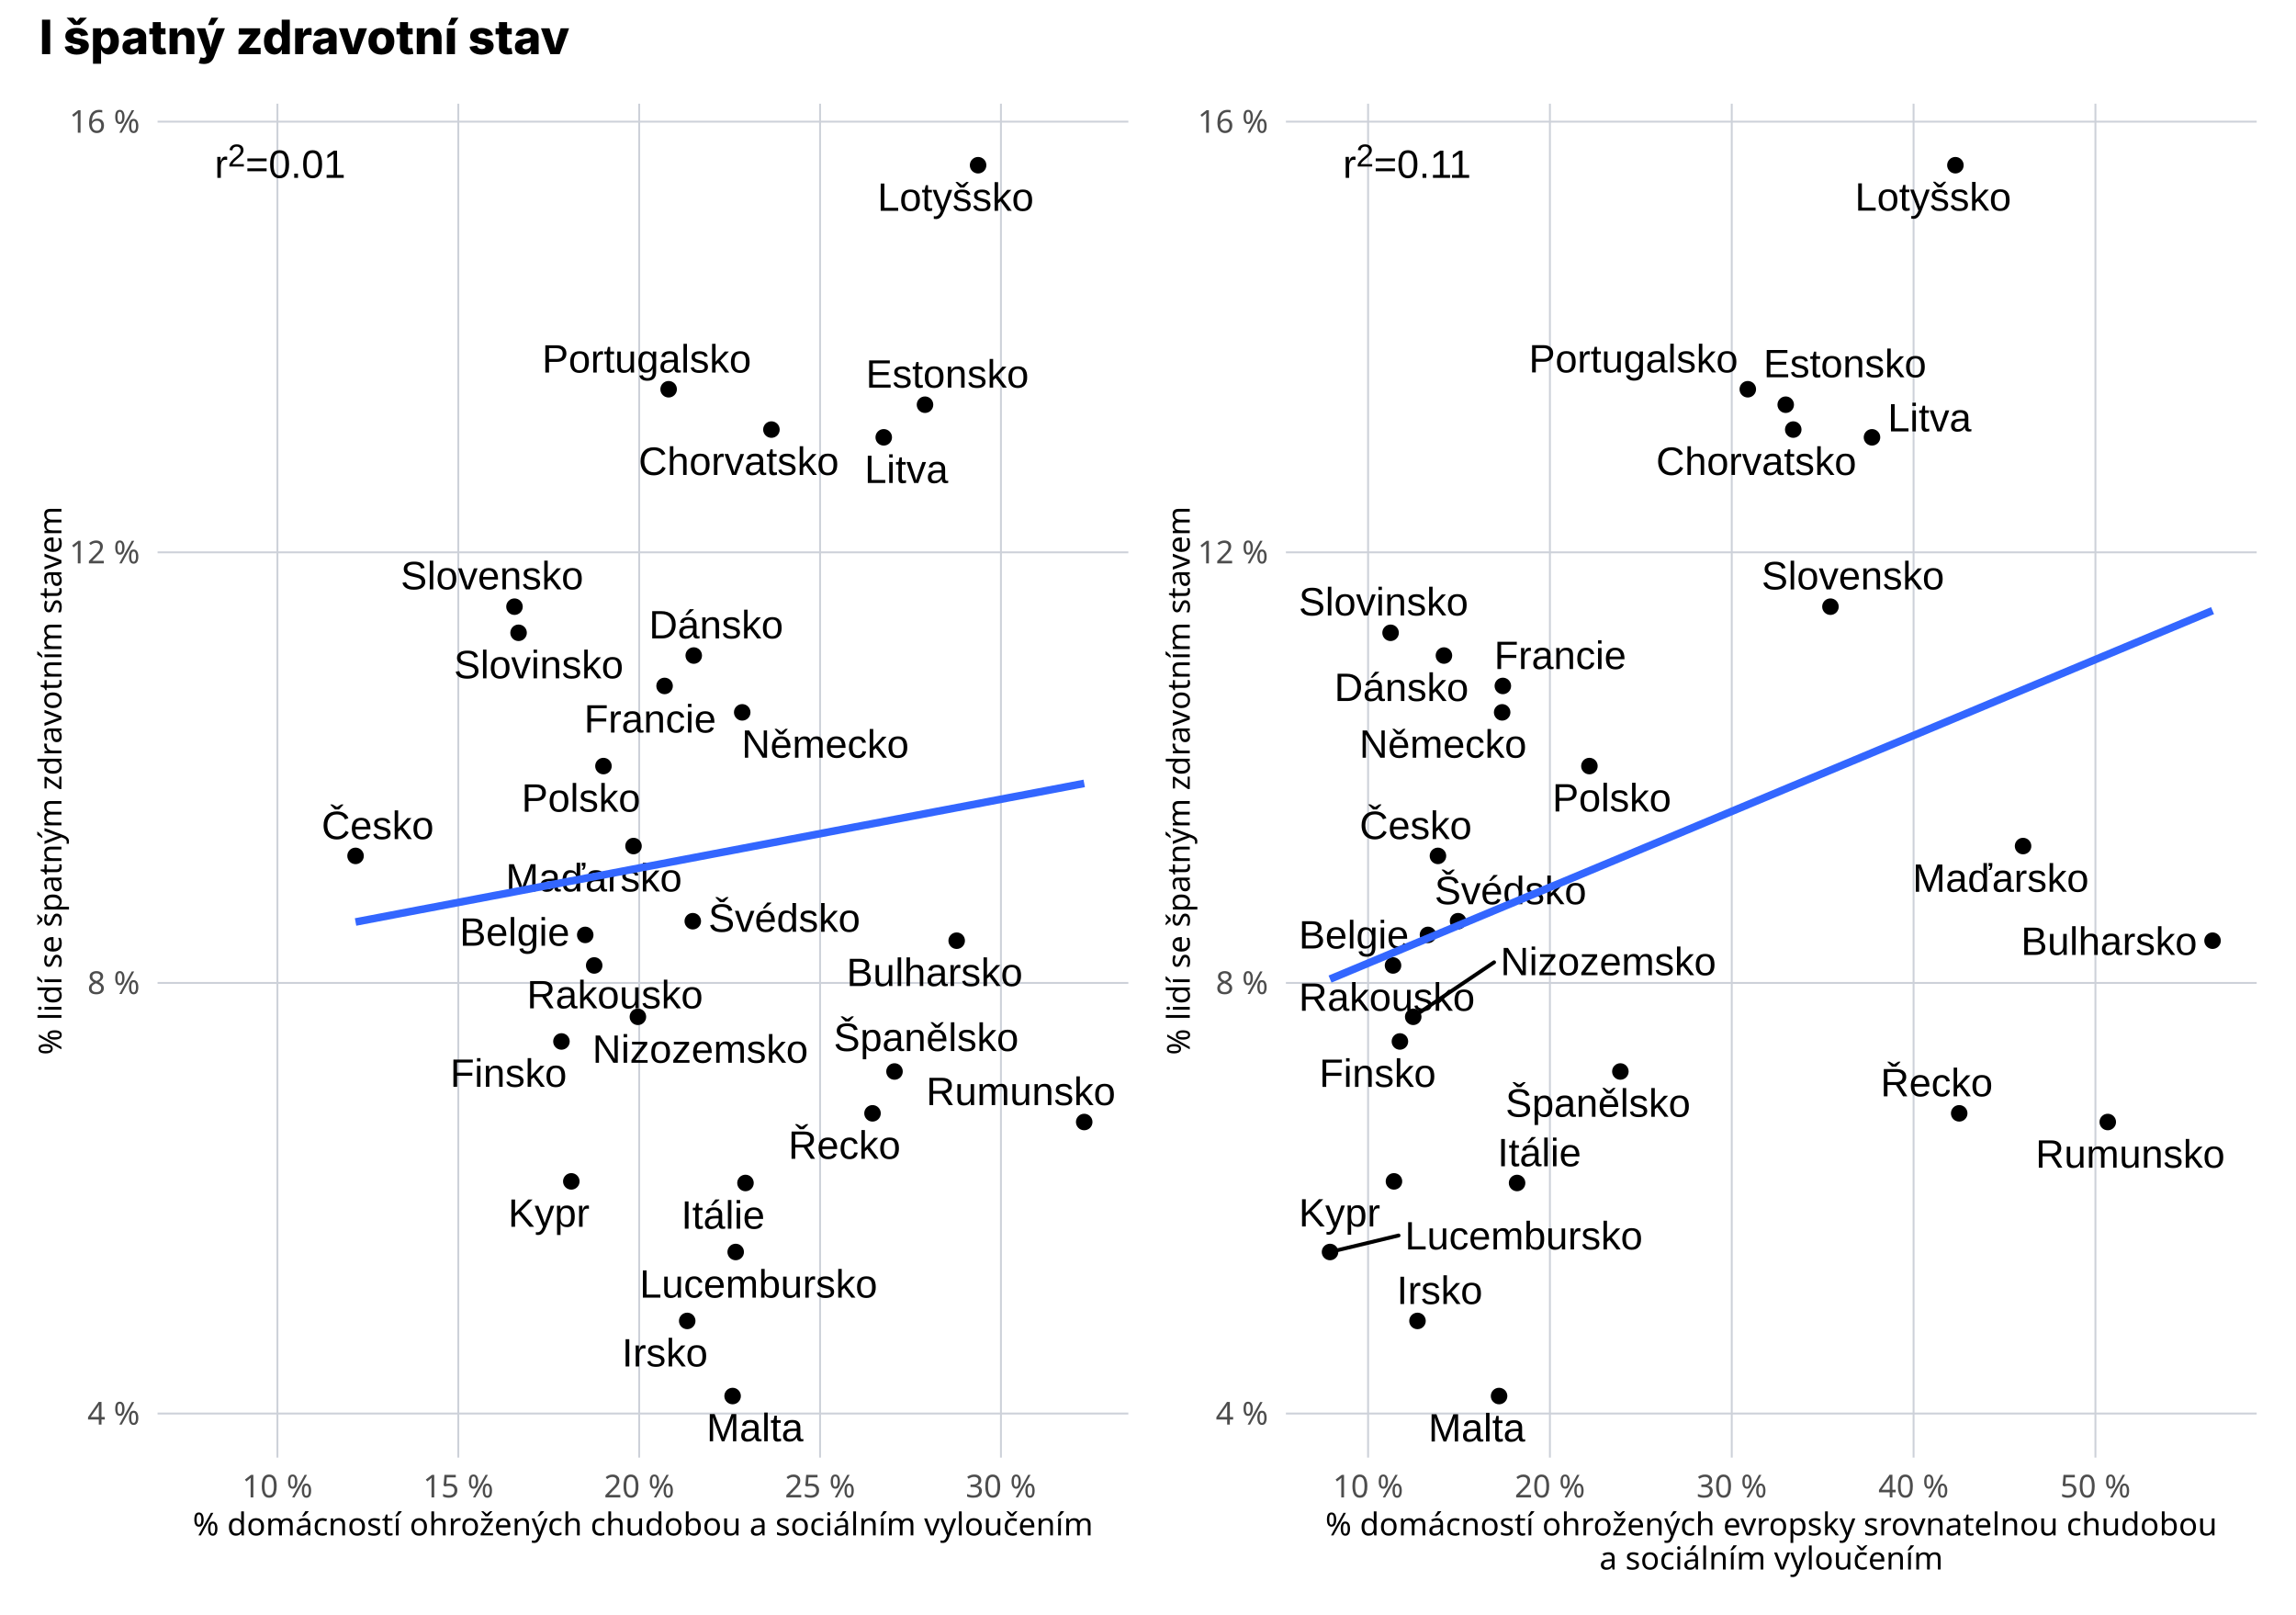
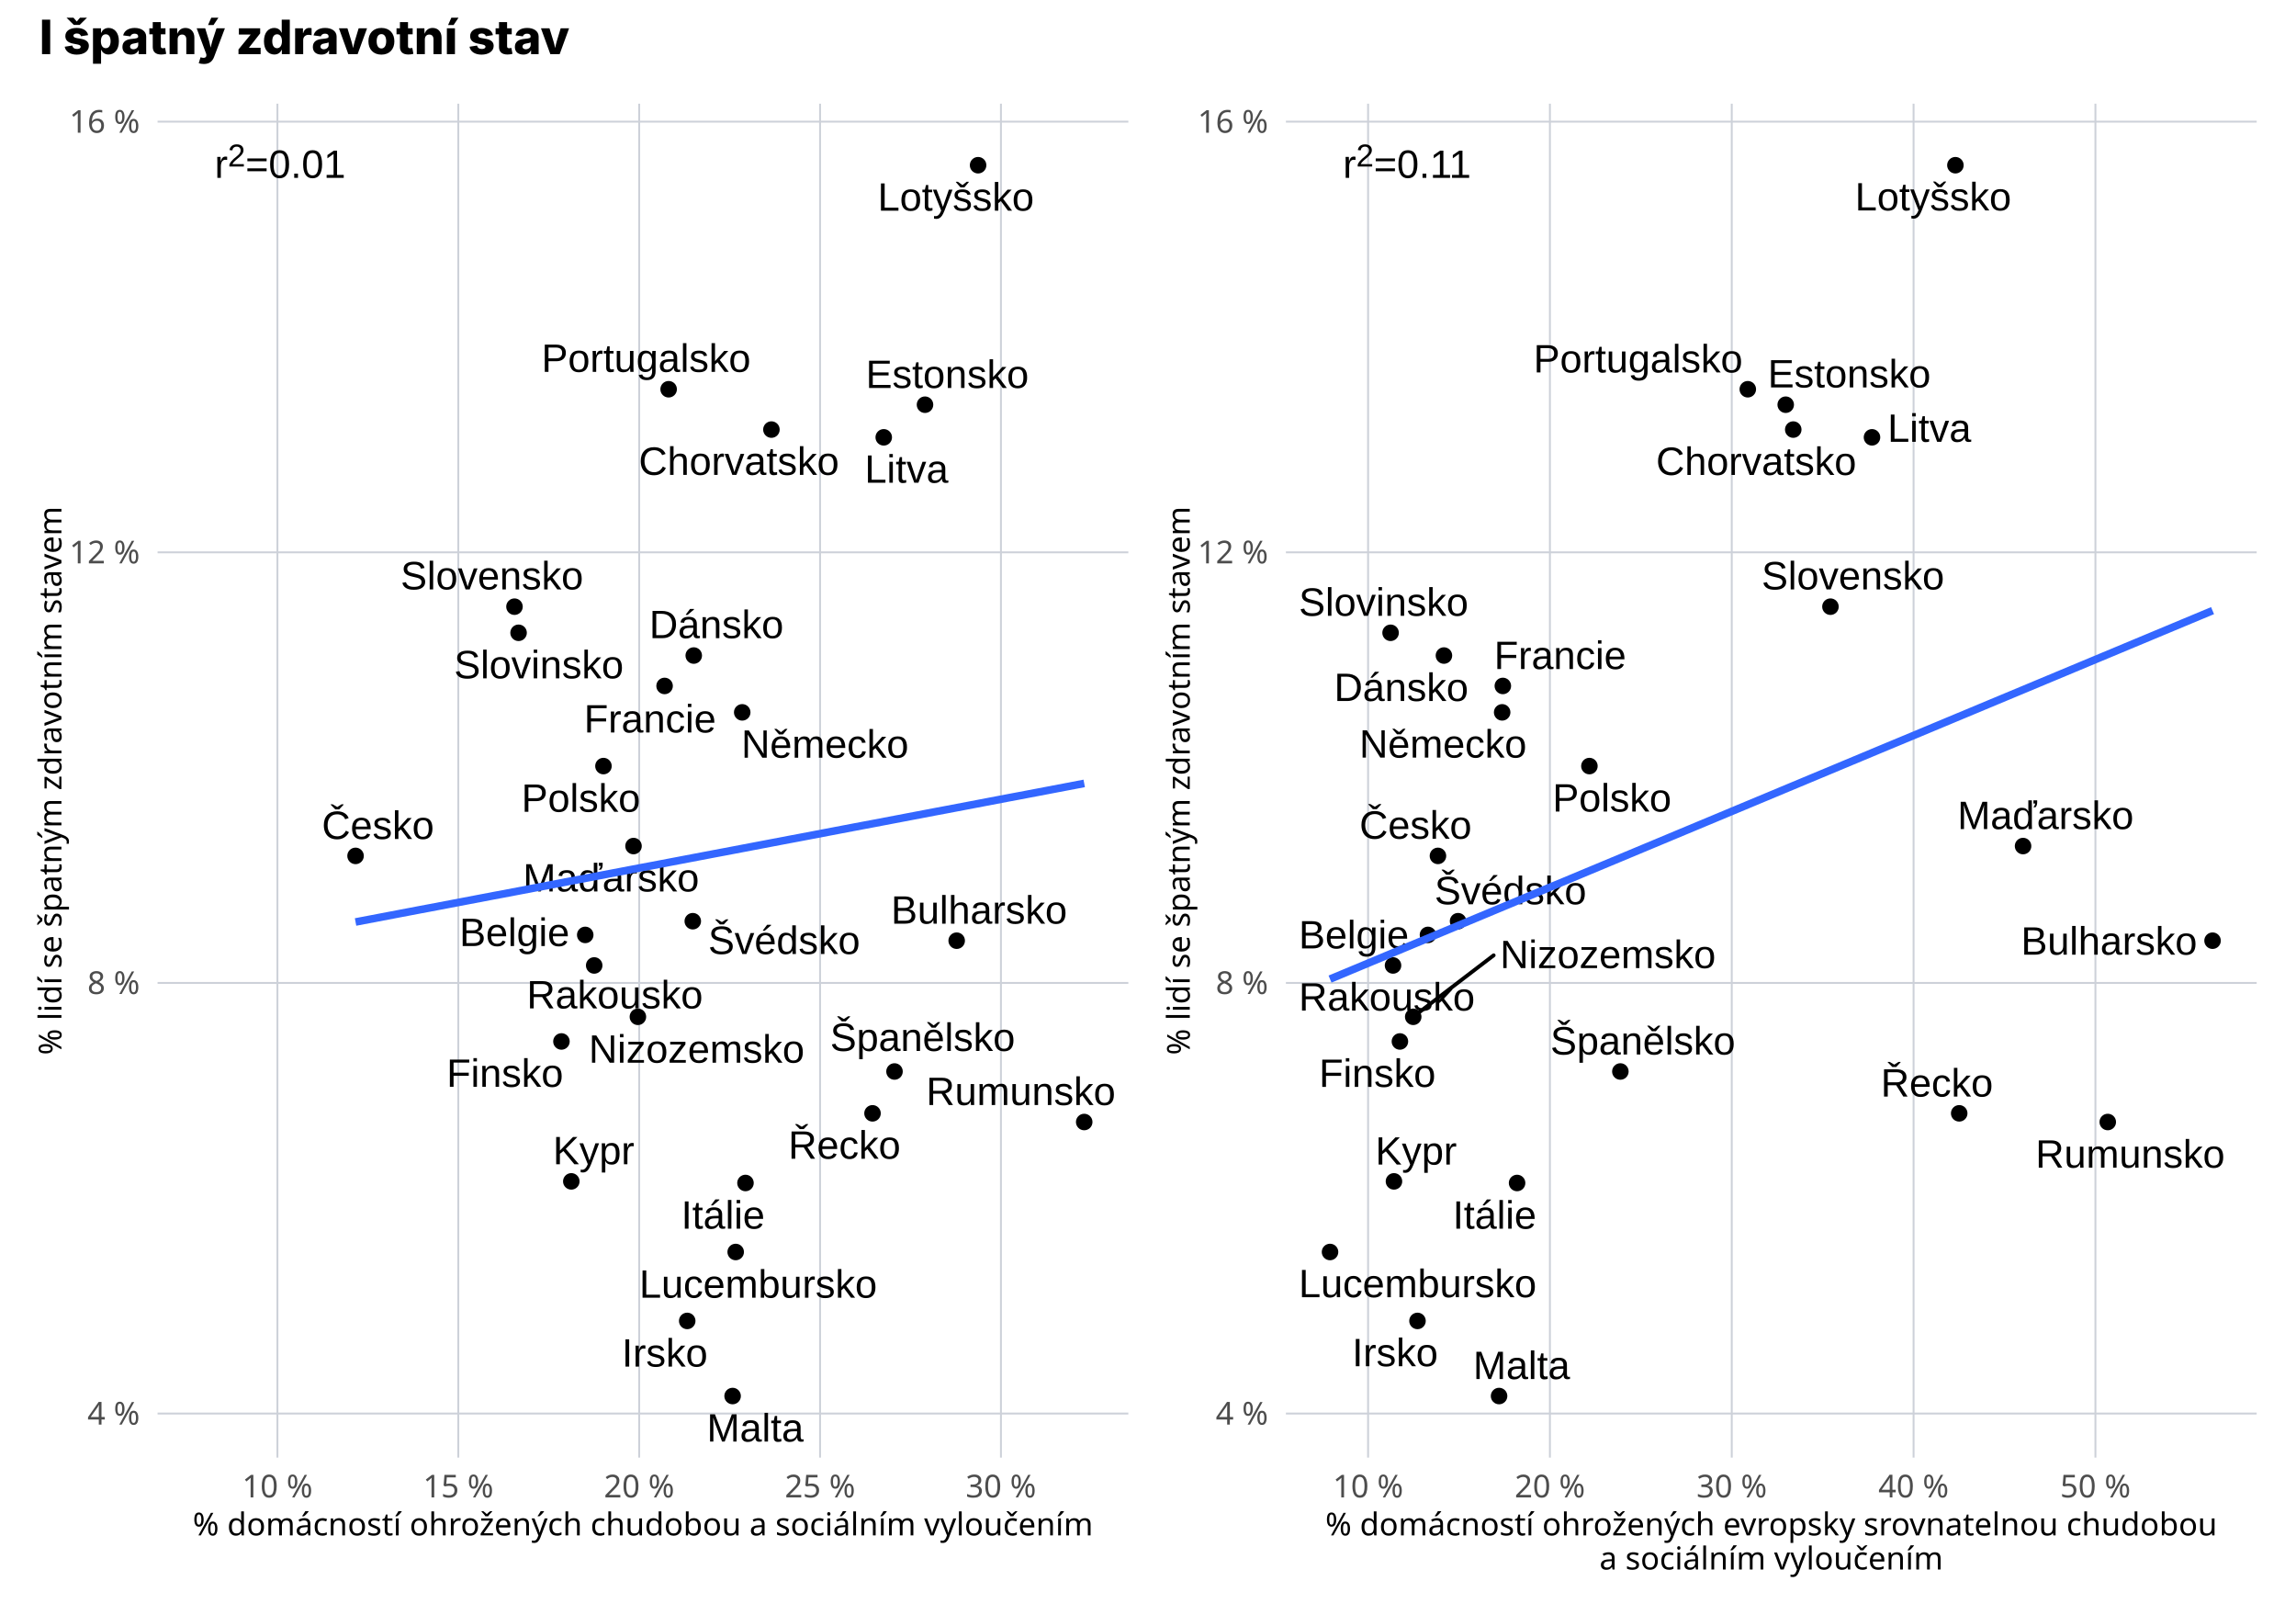
<svg xmlns="http://www.w3.org/2000/svg" class="svglite" width="640.00pt" height="450.00pt" viewBox="0 0 640.00 450.00">
  <defs>
    <style type="text/css">
    .svglite line, .svglite polyline, .svglite polygon, .svglite path, .svglite rect, .svglite circle {
      fill: none;
      stroke: #000000;
      stroke-linecap: round;
      stroke-linejoin: round;
      stroke-miterlimit: 10.00;
    }
    .svglite text {
      white-space: pre;
    }
  </style>
  </defs>
  <rect width="100%" height="100%" style="stroke: none; fill: #FFFFFF;" />
  <defs>
    <clipPath id="cpMC4wMHw2NDAuMDB8MC4wMHw0NTAuMDA=">
      <rect x="0.00" y="0.00" width="640.00" height="450.00" />
    </clipPath>
  </defs>
  <g clip-path="url(#cpMC4wMHw2NDAuMDB8MC4wMHw0NTAuMDA=)">
    <rect x="0" y="0.00" width="640.00" height="450.00" style="stroke-width: 1.07; stroke: #FFFFFF; fill: #FFFFFF;" />
  </g>
  <defs>
    <clipPath id="cpNDMuOTJ8NjI5LjA0fDI4Ljg5fDQwNi4xOA==">
      <rect x="43.92" y="28.89" width="585.12" height="377.30" />
    </clipPath>
  </defs>
  <g clip-path="url(#cpNDMuOTJ8NjI5LjA0fDI4Ljg5fDQwNi4xOA==)">
</g>
  <g clip-path="url(#cpMC4wMHw2NDAuMDB8MC4wMHw0NTAuMDA=)">
</g>
  <defs>
    <clipPath id="cpNS40OHwzMjAuMDB8MjMuNDF8NDQ0LjUy">
      <rect x="5.48" y="23.41" width="314.52" height="421.11" />
    </clipPath>
  </defs>
  <g clip-path="url(#cpNS40OHwzMjAuMDB8MjMuNDF8NDQ0LjUy)">
</g>
  <g clip-path="url(#cpMC4wMHw2NDAuMDB8MC4wMHw0NTAuMDA=)">
</g>
  <defs>
    <clipPath id="cpNDMuOTJ8MzE0LjUyfDI4Ljg5fDQwNi4xOA==">
      <rect x="43.92" y="28.89" width="270.60" height="377.30" />
    </clipPath>
  </defs>
  <g clip-path="url(#cpNDMuOTJ8MzE0LjUyfDI4Ljg5fDQwNi4xOA==)">
    <polyline points="43.92,393.90 314.52,393.90 " style="stroke-width: 0.53; stroke: #CDD1D9; stroke-linecap: butt;" />
    <polyline points="43.92,273.91 314.52,273.91 " style="stroke-width: 0.53; stroke: #CDD1D9; stroke-linecap: butt;" />
    <polyline points="43.92,153.91 314.52,153.91 " style="stroke-width: 0.53; stroke: #CDD1D9; stroke-linecap: butt;" />
    <polyline points="43.92,33.91 314.52,33.91 " style="stroke-width: 0.53; stroke: #CDD1D9; stroke-linecap: butt;" />
    <polyline points="77.33,406.18 77.33,28.89 " style="stroke-width: 0.53; stroke: #CDD1D9; stroke-linecap: butt;" />
    <polyline points="127.75,406.18 127.75,28.89 " style="stroke-width: 0.53; stroke: #CDD1D9; stroke-linecap: butt;" />
    <polyline points="178.17,406.18 178.17,28.89 " style="stroke-width: 0.53; stroke: #CDD1D9; stroke-linecap: butt;" />
    <polyline points="228.59,406.18 228.59,28.89 " style="stroke-width: 0.53; stroke: #CDD1D9; stroke-linecap: butt;" />
    <polyline points="279.01,406.18 279.01,28.89 " style="stroke-width: 0.53; stroke: #CDD1D9; stroke-linecap: butt;" />
    <circle cx="266.67" cy="262.14" r="1.95" style="stroke-width: 0.71; fill: #000000;" />
    <circle cx="176.59" cy="235.77" r="1.95" style="stroke-width: 0.71; fill: #000000;" />
    <circle cx="143.41" cy="169.06" r="1.95" style="stroke-width: 0.71; fill: #000000;" />
    <circle cx="243.21" cy="310.25" r="1.95" style="stroke-width: 0.71; fill: #000000;" />
    <circle cx="302.22" cy="312.67" r="1.95" style="stroke-width: 0.71; fill: #000000;" />
    <circle cx="215.03" cy="119.71" r="1.95" style="stroke-width: 0.71; fill: #000000;" />
    <circle cx="272.64" cy="46.04" r="1.95" style="stroke-width: 0.71; fill: #000000;" />
    <circle cx="246.34" cy="121.87" r="1.95" style="stroke-width: 0.71; fill: #000000;" />
    <circle cx="186.38" cy="108.47" r="1.95" style="stroke-width: 0.71; fill: #000000;" />
    <circle cx="257.84" cy="112.78" r="1.95" style="stroke-width: 0.71; fill: #000000;" />
    <circle cx="168.21" cy="213.48" r="1.95" style="stroke-width: 0.71; fill: #000000;" />
    <circle cx="99.11" cy="238.51" r="1.95" style="stroke-width: 0.71; fill: #000000;" />
    <circle cx="204.21" cy="389.03" r="1.95" style="stroke-width: 0.71; fill: #000000;" />
    <circle cx="159.25" cy="329.21" r="1.95" style="stroke-width: 0.71; fill: #000000;" />
    <circle cx="249.34" cy="298.59" r="1.95" style="stroke-width: 0.71; fill: #000000;" />
    <circle cx="144.55" cy="176.34" r="1.95" style="stroke-width: 0.71; fill: #000000;" />
    <circle cx="207.80" cy="329.66" r="1.95" style="stroke-width: 0.71; fill: #000000;" />
    <circle cx="185.25" cy="191.15" r="1.95" style="stroke-width: 0.71; fill: #000000;" />
    <circle cx="206.89" cy="198.51" r="1.95" style="stroke-width: 0.71; fill: #000000;" />
    <circle cx="193.11" cy="256.71" r="1.95" style="stroke-width: 0.71; fill: #000000;" />
    <circle cx="193.38" cy="182.68" r="1.95" style="stroke-width: 0.71; fill: #000000;" />
    <circle cx="163.13" cy="260.53" r="1.95" style="stroke-width: 0.71; fill: #000000;" />
    <circle cx="177.81" cy="283.35" r="1.95" style="stroke-width: 0.71; fill: #000000;" />
    <circle cx="156.50" cy="290.22" r="1.95" style="stroke-width: 0.71; fill: #000000;" />
    <circle cx="191.56" cy="368.10" r="1.95" style="stroke-width: 0.71; fill: #000000;" />
    <circle cx="165.63" cy="269.04" r="1.95" style="stroke-width: 0.71; fill: #000000;" />
    <circle cx="205.07" cy="348.89" r="1.95" style="stroke-width: 0.71; fill: #000000;" />
-     <text x="260.52" y="274.78" text-anchor="middle" style="font-size: 11.04px; font-family: &quot;Arial&quot;;" textLength="49.05px" lengthAdjust="spacingAndGlyphs">Bulharsko</text>
-     <text x="165.54" y="248.42" text-anchor="middle" style="font-size: 11.04px; font-family: &quot;Arial&quot;;" textLength="49.57px" lengthAdjust="spacingAndGlyphs">Maďarsko</text>
-     <text x="137.15" y="164.23" text-anchor="middle" style="font-size: 11.04px; font-family: &quot;Arial&quot;;" textLength="50.89px" lengthAdjust="spacingAndGlyphs">Slovensko</text>
-     <text x="235.38" y="322.92" text-anchor="middle" style="font-size: 11.04px; font-family: &quot;Arial&quot;;" textLength="31.26px" lengthAdjust="spacingAndGlyphs">Řecko</text>
-     <text x="284.56" y="307.95" text-anchor="middle" style="font-size: 11.04px; font-family: &quot;Arial&quot;;" textLength="52.72px" lengthAdjust="spacingAndGlyphs">Rumunsko</text>
-     <text x="205.91" y="132.35" text-anchor="middle" style="font-size: 11.04px; font-family: &quot;Arial&quot;;" textLength="55.79px" lengthAdjust="spacingAndGlyphs">Chorvatsko</text>
-     <text x="266.37" y="58.75" text-anchor="middle" style="font-size: 11.04px; font-family: &quot;Arial&quot;;" textLength="43.53px" lengthAdjust="spacingAndGlyphs">Lotyšsko</text>
-     <text x="252.65" y="134.59" text-anchor="middle" style="font-size: 11.04px; font-family: &quot;Arial&quot;;" textLength="23.30px" lengthAdjust="spacingAndGlyphs">Litva</text>
-     <text x="180.25" y="103.81" text-anchor="middle" style="font-size: 11.04px; font-family: &quot;Arial&quot;;" textLength="58.25px" lengthAdjust="spacingAndGlyphs">Portugalsko</text>
-     <text x="264.07" y="108.02" text-anchor="middle" style="font-size: 11.04px; font-family: &quot;Arial&quot;;" textLength="45.37px" lengthAdjust="spacingAndGlyphs">Estonsko</text>
-     <text x="161.95" y="226.19" text-anchor="middle" style="font-size: 11.04px; font-family: &quot;Arial&quot;;" textLength="33.11px" lengthAdjust="spacingAndGlyphs">Polsko</text>
-     <text x="105.28" y="233.83" text-anchor="middle" style="font-size: 11.04px; font-family: &quot;Arial&quot;;" textLength="31.26px" lengthAdjust="spacingAndGlyphs">Česko</text>
-     <text x="210.44" y="401.64" text-anchor="middle" style="font-size: 11.04px; font-family: &quot;Arial&quot;;" textLength="26.97px" lengthAdjust="spacingAndGlyphs">Malta</text>
-     <text x="152.99" y="341.86" text-anchor="middle" style="font-size: 11.04px; font-family: &quot;Arial&quot;;" textLength="22.68px" lengthAdjust="spacingAndGlyphs">Kypr</text>
-     <text x="258.16" y="292.88" text-anchor="middle" style="font-size: 11.04px; font-family: &quot;Arial&quot;;" textLength="51.51px" lengthAdjust="spacingAndGlyphs">Španělsko</text>
-     <text x="150.15" y="189.02" text-anchor="middle" style="font-size: 11.04px; font-family: &quot;Arial&quot;;" textLength="47.20px" lengthAdjust="spacingAndGlyphs">Slovinsko</text>
-     <text x="201.54" y="342.40" text-anchor="middle" style="font-size: 11.04px; font-family: &quot;Arial&quot;;" textLength="23.30px" lengthAdjust="spacingAndGlyphs">Itálie</text>
-     <text x="181.22" y="204.13" text-anchor="middle" style="font-size: 11.04px; font-family: &quot;Arial&quot;;" textLength="36.78px" lengthAdjust="spacingAndGlyphs">Francie</text>
-     <text x="230.04" y="211.14" text-anchor="middle" style="font-size: 11.04px; font-family: &quot;Arial&quot;;" textLength="46.58px" lengthAdjust="spacingAndGlyphs">Německo</text>
-     <text x="218.62" y="259.66" text-anchor="middle" style="font-size: 11.04px; font-family: &quot;Arial&quot;;" textLength="42.31px" lengthAdjust="spacingAndGlyphs">Švédsko</text>
-     <text x="199.61" y="177.90" text-anchor="middle" style="font-size: 11.04px; font-family: &quot;Arial&quot;;" textLength="37.40px" lengthAdjust="spacingAndGlyphs">Dánsko</text>
-     <text x="143.46" y="263.54" text-anchor="middle" style="font-size: 11.04px; font-family: &quot;Arial&quot;;" textLength="30.66px" lengthAdjust="spacingAndGlyphs">Belgie</text>
-     <text x="195.19" y="296.16" text-anchor="middle" style="font-size: 11.04px; font-family: &quot;Arial&quot;;" textLength="60.06px" lengthAdjust="spacingAndGlyphs">Nizozemsko</text>
-     <text x="141.74" y="302.86" text-anchor="middle" style="font-size: 11.04px; font-family: &quot;Arial&quot;;" textLength="32.49px" lengthAdjust="spacingAndGlyphs">Finsko</text>
-     <text x="185.33" y="380.79" text-anchor="middle" style="font-size: 11.04px; font-family: &quot;Arial&quot;;" textLength="23.90px" lengthAdjust="spacingAndGlyphs">Irsko</text>
-     <text x="171.41" y="280.99" text-anchor="middle" style="font-size: 11.04px; font-family: &quot;Arial&quot;;" textLength="49.05px" lengthAdjust="spacingAndGlyphs">Rakousko</text>
-     <text x="211.43" y="361.60" text-anchor="middle" style="font-size: 11.04px; font-family: &quot;Arial&quot;;" textLength="66.21px" lengthAdjust="spacingAndGlyphs">Lucembursko</text>
+     <text x="272.91" y="257.39" text-anchor="middle" style="font-size: 11.04px; font-family: &quot;Arial&quot;;" textLength="49.05px" lengthAdjust="spacingAndGlyphs">Bulharsko</text>
+     <text x="170.32" y="248.42" text-anchor="middle" style="font-size: 11.04px; font-family: &quot;Arial&quot;;" textLength="49.57px" lengthAdjust="spacingAndGlyphs">Maďarsko</text>
+     <text x="137.13" y="164.24" text-anchor="middle" style="font-size: 11.04px; font-family: &quot;Arial&quot;;" textLength="50.89px" lengthAdjust="spacingAndGlyphs">Slovensko</text>
+     <text x="235.38" y="322.90" text-anchor="middle" style="font-size: 11.04px; font-family: &quot;Arial&quot;;" textLength="31.26px" lengthAdjust="spacingAndGlyphs">Řecko</text>
+     <text x="284.56" y="307.94" text-anchor="middle" style="font-size: 11.04px; font-family: &quot;Arial&quot;;" textLength="52.72px" lengthAdjust="spacingAndGlyphs">Rumunsko</text>
+     <text x="205.96" y="132.33" text-anchor="middle" style="font-size: 11.04px; font-family: &quot;Arial&quot;;" textLength="55.79px" lengthAdjust="spacingAndGlyphs">Chorvatsko</text>
+     <text x="266.44" y="58.70" text-anchor="middle" style="font-size: 11.04px; font-family: &quot;Arial&quot;;" textLength="43.53px" lengthAdjust="spacingAndGlyphs">Lotyšsko</text>
+     <text x="252.69" y="134.52" text-anchor="middle" style="font-size: 11.04px; font-family: &quot;Arial&quot;;" textLength="23.30px" lengthAdjust="spacingAndGlyphs">Litva</text>
+     <text x="180.10" y="103.63" text-anchor="middle" style="font-size: 11.04px; font-family: &quot;Arial&quot;;" textLength="58.25px" lengthAdjust="spacingAndGlyphs">Portugalsko</text>
+     <text x="264.05" y="108.11" text-anchor="middle" style="font-size: 11.04px; font-family: &quot;Arial&quot;;" textLength="45.37px" lengthAdjust="spacingAndGlyphs">Estonsko</text>
+     <text x="161.92" y="226.22" text-anchor="middle" style="font-size: 11.04px; font-family: &quot;Arial&quot;;" textLength="33.11px" lengthAdjust="spacingAndGlyphs">Polsko</text>
+     <text x="105.35" y="233.80" text-anchor="middle" style="font-size: 11.04px; font-family: &quot;Arial&quot;;" textLength="31.26px" lengthAdjust="spacingAndGlyphs">Česko</text>
+     <text x="210.52" y="401.72" text-anchor="middle" style="font-size: 11.04px; font-family: &quot;Arial&quot;;" textLength="26.97px" lengthAdjust="spacingAndGlyphs">Malta</text>
+     <text x="165.48" y="324.44" text-anchor="middle" style="font-size: 11.04px; font-family: &quot;Arial&quot;;" textLength="22.68px" lengthAdjust="spacingAndGlyphs">Kypr</text>
+     <text x="257.17" y="292.87" text-anchor="middle" style="font-size: 11.04px; font-family: &quot;Arial&quot;;" textLength="51.51px" lengthAdjust="spacingAndGlyphs">Španělsko</text>
+     <text x="150.19" y="189.03" text-anchor="middle" style="font-size: 11.04px; font-family: &quot;Arial&quot;;" textLength="47.20px" lengthAdjust="spacingAndGlyphs">Slovinsko</text>
+     <text x="201.54" y="342.38" text-anchor="middle" style="font-size: 11.04px; font-family: &quot;Arial&quot;;" textLength="23.30px" lengthAdjust="spacingAndGlyphs">Itálie</text>
+     <text x="181.19" y="204.12" text-anchor="middle" style="font-size: 11.04px; font-family: &quot;Arial&quot;;" textLength="36.78px" lengthAdjust="spacingAndGlyphs">Francie</text>
+     <text x="229.96" y="211.15" text-anchor="middle" style="font-size: 11.04px; font-family: &quot;Arial&quot;;" textLength="46.58px" lengthAdjust="spacingAndGlyphs">Německo</text>
+     <text x="218.57" y="265.85" text-anchor="middle" style="font-size: 11.04px; font-family: &quot;Arial&quot;;" textLength="42.31px" lengthAdjust="spacingAndGlyphs">Švédsko</text>
+     <text x="199.70" y="177.83" text-anchor="middle" style="font-size: 11.04px; font-family: &quot;Arial&quot;;" textLength="37.40px" lengthAdjust="spacingAndGlyphs">Dánsko</text>
+     <text x="143.41" y="263.63" text-anchor="middle" style="font-size: 11.04px; font-family: &quot;Arial&quot;;" textLength="30.66px" lengthAdjust="spacingAndGlyphs">Belgie</text>
+     <text x="194.17" y="296.14" text-anchor="middle" style="font-size: 11.04px; font-family: &quot;Arial&quot;;" textLength="60.06px" lengthAdjust="spacingAndGlyphs">Nizozemsko</text>
+     <text x="140.75" y="302.87" text-anchor="middle" style="font-size: 11.04px; font-family: &quot;Arial&quot;;" textLength="32.49px" lengthAdjust="spacingAndGlyphs">Finsko</text>
+     <text x="185.30" y="380.83" text-anchor="middle" style="font-size: 11.04px; font-family: &quot;Arial&quot;;" textLength="23.90px" lengthAdjust="spacingAndGlyphs">Irsko</text>
+     <text x="171.38" y="281.01" text-anchor="middle" style="font-size: 11.04px; font-family: &quot;Arial&quot;;" textLength="49.05px" lengthAdjust="spacingAndGlyphs">Rakousko</text>
+     <text x="211.34" y="361.63" text-anchor="middle" style="font-size: 11.04px; font-family: &quot;Arial&quot;;" textLength="66.21px" lengthAdjust="spacingAndGlyphs">Lucembursko</text>
    <polyline points="99.11,256.93 101.68,256.44 104.25,255.95 106.82,255.46 109.39,254.97 111.96,254.48 114.54,253.99 117.11,253.50 119.68,253.02 122.25,252.53 124.82,252.04 127.39,251.55 129.96,251.06 132.53,250.57 135.10,250.08 137.67,249.59 140.25,249.11 142.82,248.62 145.39,248.13 147.96,247.64 150.53,247.15 153.10,246.66 155.67,246.17 158.24,245.68 160.81,245.20 163.39,244.71 165.96,244.22 168.53,243.73 171.10,243.24 173.67,242.75 176.24,242.26 178.81,241.77 181.38,241.29 183.95,240.80 186.52,240.31 189.10,239.82 191.67,239.33 194.24,238.84 196.81,238.35 199.38,237.86 201.95,237.38 204.52,236.89 207.09,236.40 209.66,235.91 212.23,235.42 214.81,234.93 217.38,234.44 219.95,233.95 222.52,233.47 225.09,232.98 227.66,232.49 230.23,232.00 232.80,231.51 235.37,231.02 237.94,230.53 240.52,230.04 243.09,229.56 245.66,229.07 248.23,228.58 250.80,228.09 253.37,227.60 255.94,227.11 258.51,226.62 261.08,226.13 263.66,225.65 266.23,225.16 268.80,224.67 271.37,224.18 273.94,223.69 276.51,223.20 279.08,222.71 281.65,222.22 284.22,221.74 286.79,221.25 289.37,220.76 291.94,220.27 294.51,219.78 297.08,219.29 299.65,218.80 302.22,218.31 " style="stroke-width: 2.13; stroke: #3366FF; stroke-linecap: butt;" />
    <text x="59.82" y="49.57" style="font-size: 11.04px; font-family: &quot;Arial&quot;;" textLength="3.67px" lengthAdjust="spacingAndGlyphs">r</text>
    <text x="63.50" y="46.40" style="font-size: 8.83px; font-family: &quot;Arial&quot;;" textLength="4.91px" lengthAdjust="spacingAndGlyphs">2</text>
    <text x="68.41" y="49.57" style="font-size: 11.04px; font-family: &quot;Arial&quot;;" textLength="27.91px" lengthAdjust="spacingAndGlyphs">=0.01</text>
  </g>
  <g clip-path="url(#cpMC4wMHw2NDAuMDB8MC4wMHw0NTAuMDA=)">
    <text x="38.99" y="396.99" text-anchor="end" style="font-size: 8.80px;fill: #4D4D4D; font-family: &quot;Haffer&quot;;" textLength="14.29px" lengthAdjust="spacingAndGlyphs">4 %</text>
    <text x="38.99" y="276.99" text-anchor="end" style="font-size: 8.80px;fill: #4D4D4D; font-family: &quot;Haffer&quot;;" textLength="14.03px" lengthAdjust="spacingAndGlyphs">8 %</text>
    <text x="38.99" y="156.99" text-anchor="end" style="font-size: 8.80px;fill: #4D4D4D; font-family: &quot;Haffer&quot;;" textLength="17.01px" lengthAdjust="spacingAndGlyphs">12 %</text>
    <text x="38.99" y="36.99" text-anchor="end" style="font-size: 8.80px;fill: #4D4D4D; font-family: &quot;Haffer&quot;;" textLength="17.45px" lengthAdjust="spacingAndGlyphs">16 %</text>
    <text x="77.33" y="417.28" text-anchor="middle" style="font-size: 8.80px;fill: #4D4D4D; font-family: &quot;Haffer&quot;;" textLength="17.61px" lengthAdjust="spacingAndGlyphs">10 %</text>
    <text x="127.75" y="417.28" text-anchor="middle" style="font-size: 8.80px;fill: #4D4D4D; font-family: &quot;Haffer&quot;;" textLength="17.08px" lengthAdjust="spacingAndGlyphs">15 %</text>
    <text x="178.17" y="417.28" text-anchor="middle" style="font-size: 8.80px;fill: #4D4D4D; font-family: &quot;Haffer&quot;;" textLength="19.32px" lengthAdjust="spacingAndGlyphs">20 %</text>
    <text x="228.59" y="417.28" text-anchor="middle" style="font-size: 8.80px;fill: #4D4D4D; font-family: &quot;Haffer&quot;;" textLength="18.79px" lengthAdjust="spacingAndGlyphs">25 %</text>
    <text x="279.01" y="417.28" text-anchor="middle" style="font-size: 8.80px;fill: #4D4D4D; font-family: &quot;Haffer&quot;;" textLength="19.42px" lengthAdjust="spacingAndGlyphs">30 %</text>
    <text x="179.22" y="427.86" text-anchor="middle" style="font-size: 8.80px; font-family: &quot;Haffer&quot;;" textLength="243.60px" lengthAdjust="spacingAndGlyphs">% domácností ohrožených chudobou a sociálním vyloučením</text>
-     <text transform="translate(17.12,217.54) rotate(-90)" text-anchor="middle" style="font-size: 8.80px; font-family: &quot;Haffer&quot;;" textLength="146.78px" lengthAdjust="spacingAndGlyphs">% lidí se špatným zdravotním stavem</text>
+     <text transform="translate(17.12,217.54) rotate(-90)" text-anchor="middle" style="font-size: 8.80px; font-family: &quot;Haffer&quot;;" textLength="146.82px" lengthAdjust="spacingAndGlyphs">% lidí se špatným zdravotním stavem</text>
  </g>
  <defs>
    <clipPath id="cpMzIwLjAwfDYzNC41MnwyMy40MXw0NDQuNTI=">
      <rect x="320.00" y="23.41" width="314.52" height="421.11" />
    </clipPath>
  </defs>
  <g clip-path="url(#cpMzIwLjAwfDYzNC41MnwyMy40MXw0NDQuNTI=)">
</g>
  <g clip-path="url(#cpMC4wMHw2NDAuMDB8MC4wMHw0NTAuMDA=)">
</g>
  <defs>
    <clipPath id="cpMzU4LjQ0fDYyOS4wNHwyOC44OXw0MDYuMTg=">
      <rect x="358.44" y="28.89" width="270.60" height="377.30" />
    </clipPath>
  </defs>
  <g clip-path="url(#cpMzU4LjQ0fDYyOS4wNHwyOC44OXw0MDYuMTg=)">
    <polyline points="358.44,393.90 629.04,393.90 " style="stroke-width: 0.53; stroke: #CDD1D9; stroke-linecap: butt;" />
    <polyline points="358.44,273.91 629.04,273.91 " style="stroke-width: 0.53; stroke: #CDD1D9; stroke-linecap: butt;" />
    <polyline points="358.44,153.91 629.04,153.91 " style="stroke-width: 0.53; stroke: #CDD1D9; stroke-linecap: butt;" />
    <polyline points="358.44,33.91 629.04,33.91 " style="stroke-width: 0.53; stroke: #CDD1D9; stroke-linecap: butt;" />
    <polyline points="381.35,406.18 381.35,28.89 " style="stroke-width: 0.53; stroke: #CDD1D9; stroke-linecap: butt;" />
    <polyline points="432.03,406.18 432.03,28.89 " style="stroke-width: 0.53; stroke: #CDD1D9; stroke-linecap: butt;" />
    <polyline points="482.72,406.18 482.72,28.89 " style="stroke-width: 0.53; stroke: #CDD1D9; stroke-linecap: butt;" />
    <polyline points="533.40,406.18 533.40,28.89 " style="stroke-width: 0.53; stroke: #CDD1D9; stroke-linecap: butt;" />
    <polyline points="584.09,406.18 584.09,28.89 " style="stroke-width: 0.53; stroke: #CDD1D9; stroke-linecap: butt;" />
    <circle cx="616.74" cy="262.14" r="1.95" style="stroke-width: 0.71; fill: #000000;" />
    <circle cx="563.92" cy="235.77" r="1.95" style="stroke-width: 0.71; fill: #000000;" />
    <circle cx="510.23" cy="169.06" r="1.95" style="stroke-width: 0.71; fill: #000000;" />
    <circle cx="546.12" cy="310.25" r="1.95" style="stroke-width: 0.71; fill: #000000;" />
    <circle cx="587.53" cy="312.67" r="1.95" style="stroke-width: 0.71; fill: #000000;" />
    <circle cx="499.86" cy="119.71" r="1.95" style="stroke-width: 0.71; fill: #000000;" />
    <circle cx="545.06" cy="46.04" r="1.95" style="stroke-width: 0.71; fill: #000000;" />
    <circle cx="521.81" cy="121.87" r="1.95" style="stroke-width: 0.71; fill: #000000;" />
    <circle cx="487.19" cy="108.47" r="1.95" style="stroke-width: 0.71; fill: #000000;" />
    <circle cx="497.76" cy="112.78" r="1.95" style="stroke-width: 0.71; fill: #000000;" />
    <circle cx="443.04" cy="213.48" r="1.95" style="stroke-width: 0.71; fill: #000000;" />
    <circle cx="400.82" cy="238.51" r="1.95" style="stroke-width: 0.71; fill: #000000;" />
    <circle cx="417.86" cy="389.03" r="1.95" style="stroke-width: 0.71; fill: #000000;" />
    <circle cx="388.56" cy="329.21" r="1.95" style="stroke-width: 0.71; fill: #000000;" />
    <circle cx="451.67" cy="298.59" r="1.95" style="stroke-width: 0.71; fill: #000000;" />
    <circle cx="387.62" cy="176.34" r="1.95" style="stroke-width: 0.71; fill: #000000;" />
    <circle cx="422.88" cy="329.66" r="1.95" style="stroke-width: 0.71; fill: #000000;" />
    <circle cx="418.91" cy="191.15" r="1.95" style="stroke-width: 0.71; fill: #000000;" />
    <circle cx="418.72" cy="198.51" r="1.95" style="stroke-width: 0.71; fill: #000000;" />
    <circle cx="406.43" cy="256.71" r="1.95" style="stroke-width: 0.71; fill: #000000;" />
    <circle cx="402.49" cy="182.68" r="1.95" style="stroke-width: 0.71; fill: #000000;" />
    <circle cx="398.04" cy="260.53" r="1.95" style="stroke-width: 0.71; fill: #000000;" />
    <circle cx="393.93" cy="283.35" r="1.95" style="stroke-width: 0.71; fill: #000000;" />
    <circle cx="390.22" cy="290.22" r="1.95" style="stroke-width: 0.71; fill: #000000;" />
    <circle cx="395.12" cy="368.10" r="1.95" style="stroke-width: 0.71; fill: #000000;" />
    <circle cx="388.30" cy="269.04" r="1.95" style="stroke-width: 0.71; fill: #000000;" />
    <circle cx="370.74" cy="348.89" r="1.95" style="stroke-width: 0.71; fill: #000000;" />
-     <line x1="416.47" y1="268.16" x2="394.64" y2="282.87" style="stroke-width: 1.07;" />
-     <line x1="389.85" y1="344.29" x2="371.53" y2="348.70" style="stroke-width: 1.07;" />
-     <text x="587.89" y="266.10" text-anchor="middle" style="font-size: 11.04px; font-family: &quot;Arial&quot;;" textLength="49.05px" lengthAdjust="spacingAndGlyphs">Bulharsko</text>
-     <text x="557.68" y="248.51" text-anchor="middle" style="font-size: 11.04px; font-family: &quot;Arial&quot;;" textLength="49.57px" lengthAdjust="spacingAndGlyphs">Maďarsko</text>
-     <text x="516.49" y="164.24" text-anchor="middle" style="font-size: 11.04px; font-family: &quot;Arial&quot;;" textLength="50.89px" lengthAdjust="spacingAndGlyphs">Slovensko</text>
-     <text x="539.84" y="305.51" text-anchor="middle" style="font-size: 11.04px; font-family: &quot;Arial&quot;;" textLength="31.26px" lengthAdjust="spacingAndGlyphs">Řecko</text>
-     <text x="593.79" y="325.39" text-anchor="middle" style="font-size: 11.04px; font-family: &quot;Arial&quot;;" textLength="52.72px" lengthAdjust="spacingAndGlyphs">Rumunsko</text>
-     <text x="489.55" y="132.35" text-anchor="middle" style="font-size: 11.04px; font-family: &quot;Arial&quot;;" textLength="55.79px" lengthAdjust="spacingAndGlyphs">Chorvatsko</text>
-     <text x="538.84" y="58.69" text-anchor="middle" style="font-size: 11.04px; font-family: &quot;Arial&quot;;" textLength="43.53px" lengthAdjust="spacingAndGlyphs">Lotyšsko</text>
-     <text x="537.86" y="120.21" text-anchor="middle" style="font-size: 11.04px; font-family: &quot;Arial&quot;;" textLength="23.30px" lengthAdjust="spacingAndGlyphs">Litva</text>
-     <text x="455.31" y="103.78" text-anchor="middle" style="font-size: 11.04px; font-family: &quot;Arial&quot;;" textLength="58.25px" lengthAdjust="spacingAndGlyphs">Portugalsko</text>
-     <text x="514.27" y="105.13" text-anchor="middle" style="font-size: 11.04px; font-family: &quot;Arial&quot;;" textLength="45.37px" lengthAdjust="spacingAndGlyphs">Estonsko</text>
-     <text x="449.28" y="226.13" text-anchor="middle" style="font-size: 11.04px; font-family: &quot;Arial&quot;;" textLength="33.11px" lengthAdjust="spacingAndGlyphs">Polsko</text>
-     <text x="394.62" y="233.81" text-anchor="middle" style="font-size: 11.04px; font-family: &quot;Arial&quot;;" textLength="31.26px" lengthAdjust="spacingAndGlyphs">Česko</text>
-     <text x="411.64" y="401.70" text-anchor="middle" style="font-size: 11.04px; font-family: &quot;Arial&quot;;" textLength="26.97px" lengthAdjust="spacingAndGlyphs">Malta</text>
-     <text x="373.38" y="341.78" text-anchor="middle" style="font-size: 11.04px; font-family: &quot;Arial&quot;;" textLength="22.68px" lengthAdjust="spacingAndGlyphs">Kypr</text>
-     <text x="445.43" y="311.20" text-anchor="middle" style="font-size: 11.04px; font-family: &quot;Arial&quot;;" textLength="51.51px" lengthAdjust="spacingAndGlyphs">Španělsko</text>
-     <text x="385.65" y="171.50" text-anchor="middle" style="font-size: 11.04px; font-family: &quot;Arial&quot;;" textLength="47.20px" lengthAdjust="spacingAndGlyphs">Slovinsko</text>
-     <text x="429.09" y="324.99" text-anchor="middle" style="font-size: 11.04px; font-family: &quot;Arial&quot;;" textLength="23.30px" lengthAdjust="spacingAndGlyphs">Itálie</text>
-     <text x="434.90" y="186.43" text-anchor="middle" style="font-size: 11.04px; font-family: &quot;Arial&quot;;" textLength="36.78px" lengthAdjust="spacingAndGlyphs">Francie</text>
-     <text x="402.23" y="211.14" text-anchor="middle" style="font-size: 11.04px; font-family: &quot;Arial&quot;;" textLength="46.58px" lengthAdjust="spacingAndGlyphs">Německo</text>
-     <text x="421.05" y="251.98" text-anchor="middle" style="font-size: 11.04px; font-family: &quot;Arial&quot;;" textLength="42.31px" lengthAdjust="spacingAndGlyphs">Švédsko</text>
-     <text x="390.65" y="195.34" text-anchor="middle" style="font-size: 11.04px; font-family: &quot;Arial&quot;;" textLength="37.40px" lengthAdjust="spacingAndGlyphs">Dánsko</text>
-     <text x="377.37" y="264.31" text-anchor="middle" style="font-size: 11.04px; font-family: &quot;Arial&quot;;" textLength="30.66px" lengthAdjust="spacingAndGlyphs">Belgie</text>
-     <text x="448.30" y="271.76" text-anchor="middle" style="font-size: 11.04px; font-family: &quot;Arial&quot;;" textLength="60.06px" lengthAdjust="spacingAndGlyphs">Nizozemsko</text>
-     <text x="384.00" y="302.88" text-anchor="middle" style="font-size: 11.04px; font-family: &quot;Arial&quot;;" textLength="32.49px" lengthAdjust="spacingAndGlyphs">Finsko</text>
-     <text x="401.30" y="363.38" text-anchor="middle" style="font-size: 11.04px; font-family: &quot;Arial&quot;;" textLength="23.90px" lengthAdjust="spacingAndGlyphs">Irsko</text>
-     <text x="386.57" y="281.67" text-anchor="middle" style="font-size: 11.04px; font-family: &quot;Arial&quot;;" textLength="49.05px" lengthAdjust="spacingAndGlyphs">Rakousko</text>
-     <text x="424.75" y="348.17" text-anchor="middle" style="font-size: 11.04px; font-family: &quot;Arial&quot;;" textLength="66.21px" lengthAdjust="spacingAndGlyphs">Lucembursko</text>
+     <line x1="416.35" y1="266.22" x2="394.63" y2="282.82" style="stroke-width: 1.07;" />
+     <text x="587.89" y="266.03" text-anchor="middle" style="font-size: 11.04px; font-family: &quot;Arial&quot;;" textLength="49.05px" lengthAdjust="spacingAndGlyphs">Bulharsko</text>
+     <text x="570.19" y="231.03" text-anchor="middle" style="font-size: 11.04px; font-family: &quot;Arial&quot;;" textLength="49.57px" lengthAdjust="spacingAndGlyphs">Maďarsko</text>
+     <text x="516.50" y="164.25" text-anchor="middle" style="font-size: 11.04px; font-family: &quot;Arial&quot;;" textLength="50.89px" lengthAdjust="spacingAndGlyphs">Slovensko</text>
+     <text x="539.91" y="305.58" text-anchor="middle" style="font-size: 11.04px; font-family: &quot;Arial&quot;;" textLength="31.26px" lengthAdjust="spacingAndGlyphs">Řecko</text>
+     <text x="593.78" y="325.39" text-anchor="middle" style="font-size: 11.04px; font-family: &quot;Arial&quot;;" textLength="52.72px" lengthAdjust="spacingAndGlyphs">Rumunsko</text>
+     <text x="489.53" y="132.36" text-anchor="middle" style="font-size: 11.04px; font-family: &quot;Arial&quot;;" textLength="55.79px" lengthAdjust="spacingAndGlyphs">Chorvatsko</text>
+     <text x="538.86" y="58.63" text-anchor="middle" style="font-size: 11.04px; font-family: &quot;Arial&quot;;" textLength="43.53px" lengthAdjust="spacingAndGlyphs">Lotyšsko</text>
+     <text x="537.81" y="123.12" text-anchor="middle" style="font-size: 11.04px; font-family: &quot;Arial&quot;;" textLength="23.30px" lengthAdjust="spacingAndGlyphs">Litva</text>
+     <text x="456.61" y="103.79" text-anchor="middle" style="font-size: 11.04px; font-family: &quot;Arial&quot;;" textLength="58.25px" lengthAdjust="spacingAndGlyphs">Portugalsko</text>
+     <text x="515.47" y="107.96" text-anchor="middle" style="font-size: 11.04px; font-family: &quot;Arial&quot;;" textLength="45.37px" lengthAdjust="spacingAndGlyphs">Estonsko</text>
+     <text x="449.33" y="226.16" text-anchor="middle" style="font-size: 11.04px; font-family: &quot;Arial&quot;;" textLength="33.11px" lengthAdjust="spacingAndGlyphs">Polsko</text>
+     <text x="394.58" y="233.73" text-anchor="middle" style="font-size: 11.04px; font-family: &quot;Arial&quot;;" textLength="31.26px" lengthAdjust="spacingAndGlyphs">Česko</text>
+     <text x="424.13" y="384.30" text-anchor="middle" style="font-size: 11.04px; font-family: &quot;Arial&quot;;" textLength="26.97px" lengthAdjust="spacingAndGlyphs">Malta</text>
+     <text x="394.73" y="324.53" text-anchor="middle" style="font-size: 11.04px; font-family: &quot;Arial&quot;;" textLength="22.68px" lengthAdjust="spacingAndGlyphs">Kypr</text>
+     <text x="457.93" y="293.86" text-anchor="middle" style="font-size: 11.04px; font-family: &quot;Arial&quot;;" textLength="51.51px" lengthAdjust="spacingAndGlyphs">Španělsko</text>
+     <text x="385.67" y="171.60" text-anchor="middle" style="font-size: 11.04px; font-family: &quot;Arial&quot;;" textLength="47.20px" lengthAdjust="spacingAndGlyphs">Slovinsko</text>
+     <text x="416.60" y="342.40" text-anchor="middle" style="font-size: 11.04px; font-family: &quot;Arial&quot;;" textLength="23.30px" lengthAdjust="spacingAndGlyphs">Itálie</text>
+     <text x="434.88" y="186.44" text-anchor="middle" style="font-size: 11.04px; font-family: &quot;Arial&quot;;" textLength="36.78px" lengthAdjust="spacingAndGlyphs">Francie</text>
+     <text x="402.23" y="211.12" text-anchor="middle" style="font-size: 11.04px; font-family: &quot;Arial&quot;;" textLength="46.58px" lengthAdjust="spacingAndGlyphs">Německo</text>
+     <text x="421.04" y="251.99" text-anchor="middle" style="font-size: 11.04px; font-family: &quot;Arial&quot;;" textLength="42.31px" lengthAdjust="spacingAndGlyphs">Švédsko</text>
+     <text x="390.59" y="195.34" text-anchor="middle" style="font-size: 11.04px; font-family: &quot;Arial&quot;;" textLength="37.40px" lengthAdjust="spacingAndGlyphs">Dánsko</text>
+     <text x="377.37" y="264.30" text-anchor="middle" style="font-size: 11.04px; font-family: &quot;Arial&quot;;" textLength="30.66px" lengthAdjust="spacingAndGlyphs">Belgie</text>
+     <text x="448.19" y="269.78" text-anchor="middle" style="font-size: 11.04px; font-family: &quot;Arial&quot;;" textLength="60.06px" lengthAdjust="spacingAndGlyphs">Nizozemsko</text>
+     <text x="383.93" y="302.88" text-anchor="middle" style="font-size: 11.04px; font-family: &quot;Arial&quot;;" textLength="32.49px" lengthAdjust="spacingAndGlyphs">Finsko</text>
+     <text x="388.87" y="380.72" text-anchor="middle" style="font-size: 11.04px; font-family: &quot;Arial&quot;;" textLength="23.90px" lengthAdjust="spacingAndGlyphs">Irsko</text>
+     <text x="386.57" y="281.61" text-anchor="middle" style="font-size: 11.04px; font-family: &quot;Arial&quot;;" textLength="49.05px" lengthAdjust="spacingAndGlyphs">Rakousko</text>
+     <text x="395.15" y="361.49" text-anchor="middle" style="font-size: 11.04px; font-family: &quot;Arial&quot;;" textLength="66.21px" lengthAdjust="spacingAndGlyphs">Lucembursko</text>
    <polyline points="370.74,272.84 373.86,271.54 376.97,270.24 380.09,268.94 383.20,267.64 386.31,266.34 389.43,265.04 392.54,263.74 395.66,262.44 398.77,261.14 401.88,259.84 405.00,258.54 408.11,257.24 411.22,255.94 414.34,254.64 417.45,253.34 420.57,252.04 423.68,250.74 426.79,249.44 429.91,248.14 433.02,246.84 436.14,245.55 439.25,244.25 442.36,242.95 445.48,241.65 448.59,240.35 451.71,239.05 454.82,237.75 457.93,236.45 461.05,235.15 464.16,233.85 467.27,232.55 470.39,231.25 473.50,229.95 476.62,228.65 479.73,227.35 482.84,226.05 485.96,224.75 489.07,223.45 492.19,222.15 495.30,220.85 498.41,219.55 501.53,218.25 504.64,216.95 507.76,215.65 510.87,214.35 513.98,213.05 517.10,211.75 520.21,210.45 523.32,209.15 526.44,207.85 529.55,206.56 532.67,205.26 535.78,203.96 538.89,202.66 542.01,201.36 545.12,200.06 548.24,198.76 551.35,197.46 554.46,196.16 557.58,194.86 560.69,193.56 563.81,192.26 566.92,190.96 570.03,189.66 573.15,188.36 576.26,187.06 579.37,185.76 582.49,184.46 585.60,183.16 588.72,181.86 591.83,180.56 594.94,179.26 598.06,177.96 601.17,176.66 604.29,175.36 607.40,174.06 610.51,172.76 613.63,171.46 616.74,170.16 " style="stroke-width: 2.13; stroke: #3366FF; stroke-linecap: butt;" />
    <text x="374.34" y="49.57" style="font-size: 11.04px; font-family: &quot;Arial&quot;;" textLength="3.67px" lengthAdjust="spacingAndGlyphs">r</text>
    <text x="378.02" y="46.40" style="font-size: 8.83px; font-family: &quot;Arial&quot;;" textLength="4.91px" lengthAdjust="spacingAndGlyphs">2</text>
    <text x="382.93" y="49.57" style="font-size: 11.04px; font-family: &quot;Arial&quot;;" textLength="27.91px" lengthAdjust="spacingAndGlyphs">=0.11</text>
  </g>
  <g clip-path="url(#cpMC4wMHw2NDAuMDB8MC4wMHw0NTAuMDA=)">
    <text x="353.51" y="396.99" text-anchor="end" style="font-size: 8.80px;fill: #4D4D4D; font-family: &quot;Haffer&quot;;" textLength="14.29px" lengthAdjust="spacingAndGlyphs">4 %</text>
    <text x="353.51" y="276.99" text-anchor="end" style="font-size: 8.80px;fill: #4D4D4D; font-family: &quot;Haffer&quot;;" textLength="14.03px" lengthAdjust="spacingAndGlyphs">8 %</text>
    <text x="353.51" y="156.99" text-anchor="end" style="font-size: 8.80px;fill: #4D4D4D; font-family: &quot;Haffer&quot;;" textLength="17.01px" lengthAdjust="spacingAndGlyphs">12 %</text>
    <text x="353.51" y="36.99" text-anchor="end" style="font-size: 8.80px;fill: #4D4D4D; font-family: &quot;Haffer&quot;;" textLength="17.45px" lengthAdjust="spacingAndGlyphs">16 %</text>
    <text x="381.35" y="417.28" text-anchor="middle" style="font-size: 8.80px;fill: #4D4D4D; font-family: &quot;Haffer&quot;;" textLength="17.61px" lengthAdjust="spacingAndGlyphs">10 %</text>
    <text x="432.03" y="417.28" text-anchor="middle" style="font-size: 8.80px;fill: #4D4D4D; font-family: &quot;Haffer&quot;;" textLength="19.32px" lengthAdjust="spacingAndGlyphs">20 %</text>
    <text x="482.72" y="417.28" text-anchor="middle" style="font-size: 8.80px;fill: #4D4D4D; font-family: &quot;Haffer&quot;;" textLength="19.42px" lengthAdjust="spacingAndGlyphs">30 %</text>
    <text x="533.40" y="417.28" text-anchor="middle" style="font-size: 8.80px;fill: #4D4D4D; font-family: &quot;Haffer&quot;;" textLength="19.81px" lengthAdjust="spacingAndGlyphs">40 %</text>
    <text x="584.09" y="417.28" text-anchor="middle" style="font-size: 8.80px;fill: #4D4D4D; font-family: &quot;Haffer&quot;;" textLength="19.40px" lengthAdjust="spacingAndGlyphs">50 %</text>
    <text x="493.74" y="427.86" text-anchor="middle" style="font-size: 8.80px; font-family: &quot;Haffer&quot;;" textLength="241.01px" lengthAdjust="spacingAndGlyphs">% domácností ohrožených evropsky srovnatelnou chudobou</text>
    <text x="493.74" y="437.36" text-anchor="middle" style="font-size: 8.80px; font-family: &quot;Haffer&quot;;" textLength="92.92px" lengthAdjust="spacingAndGlyphs">a sociálním vyloučením</text>
-     <text transform="translate(331.64,217.54) rotate(-90)" text-anchor="middle" style="font-size: 8.80px; font-family: &quot;Haffer&quot;;" textLength="146.78px" lengthAdjust="spacingAndGlyphs">% lidí se špatným zdravotním stavem</text>
+     <text transform="translate(331.64,217.54) rotate(-90)" text-anchor="middle" style="font-size: 8.80px; font-family: &quot;Haffer&quot;;" textLength="146.82px" lengthAdjust="spacingAndGlyphs">% lidí se špatným zdravotním stavem</text>
    <text x="10.96" y="15.08" style="font-size: 13.20px; font-weight: 800; font-family: &quot;Inter&quot;;" textLength="148.65px" lengthAdjust="spacingAndGlyphs">I špatný zdravotní stav</text>
  </g>
</svg>
